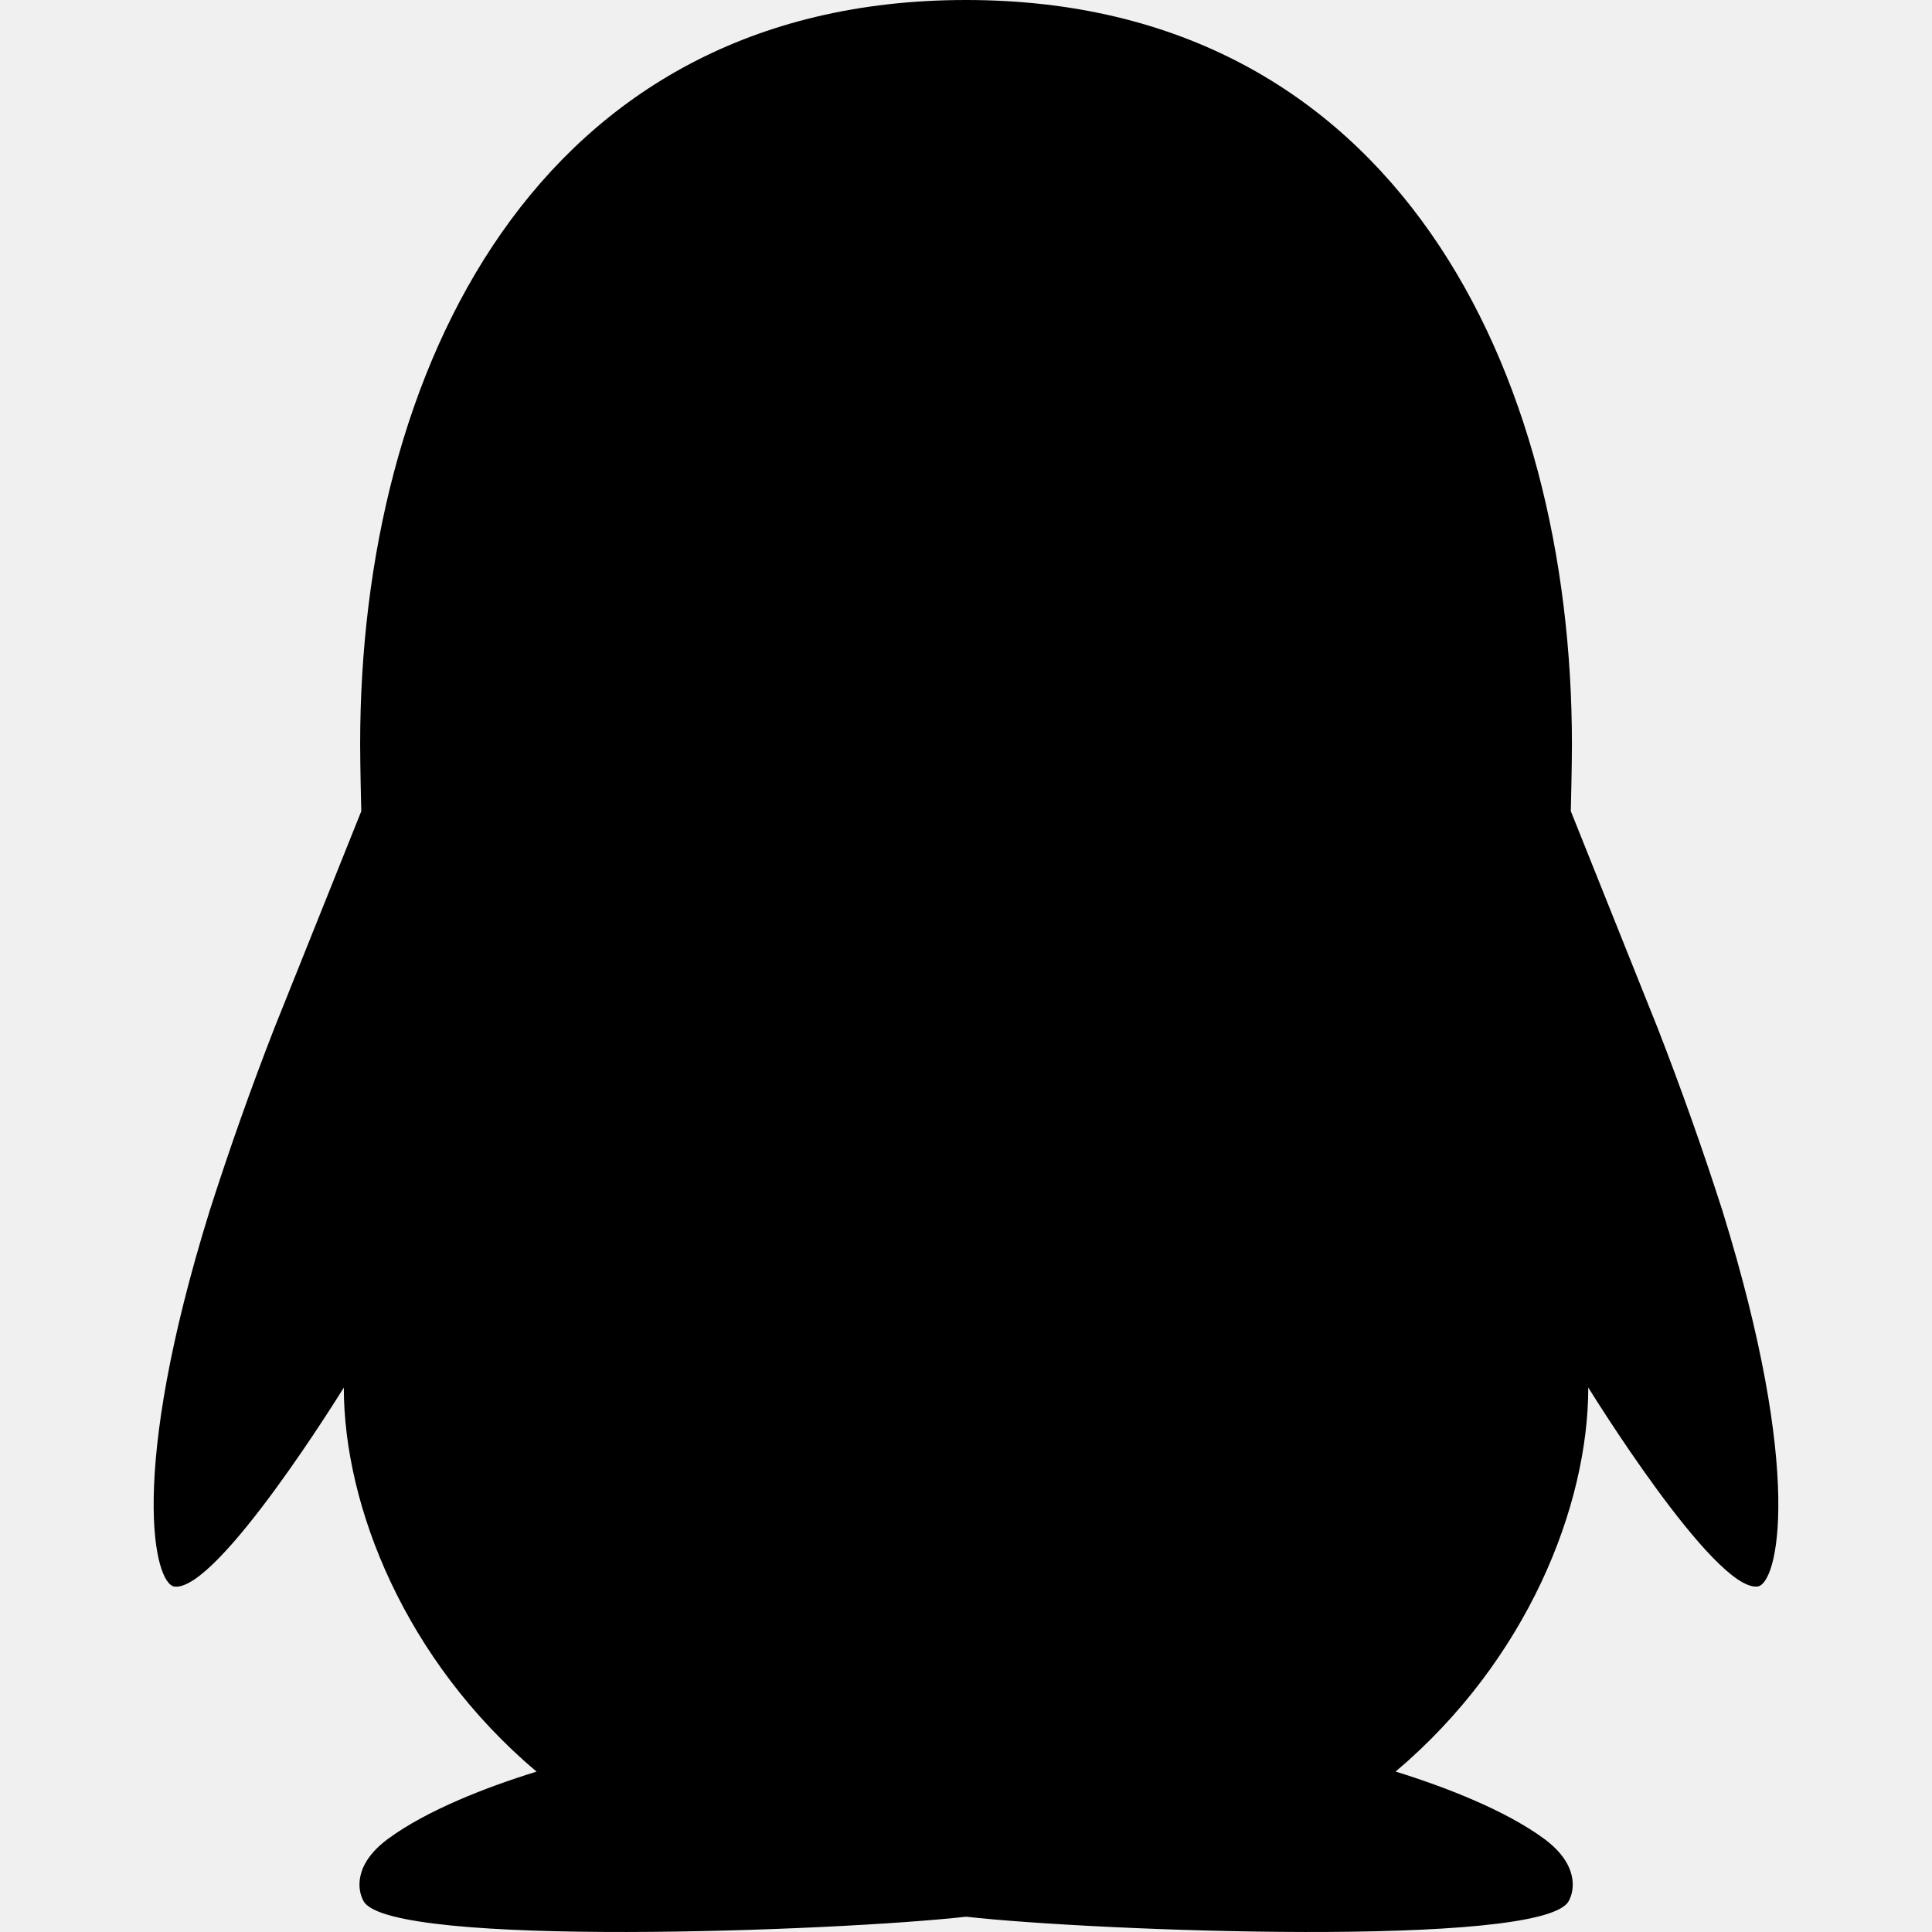
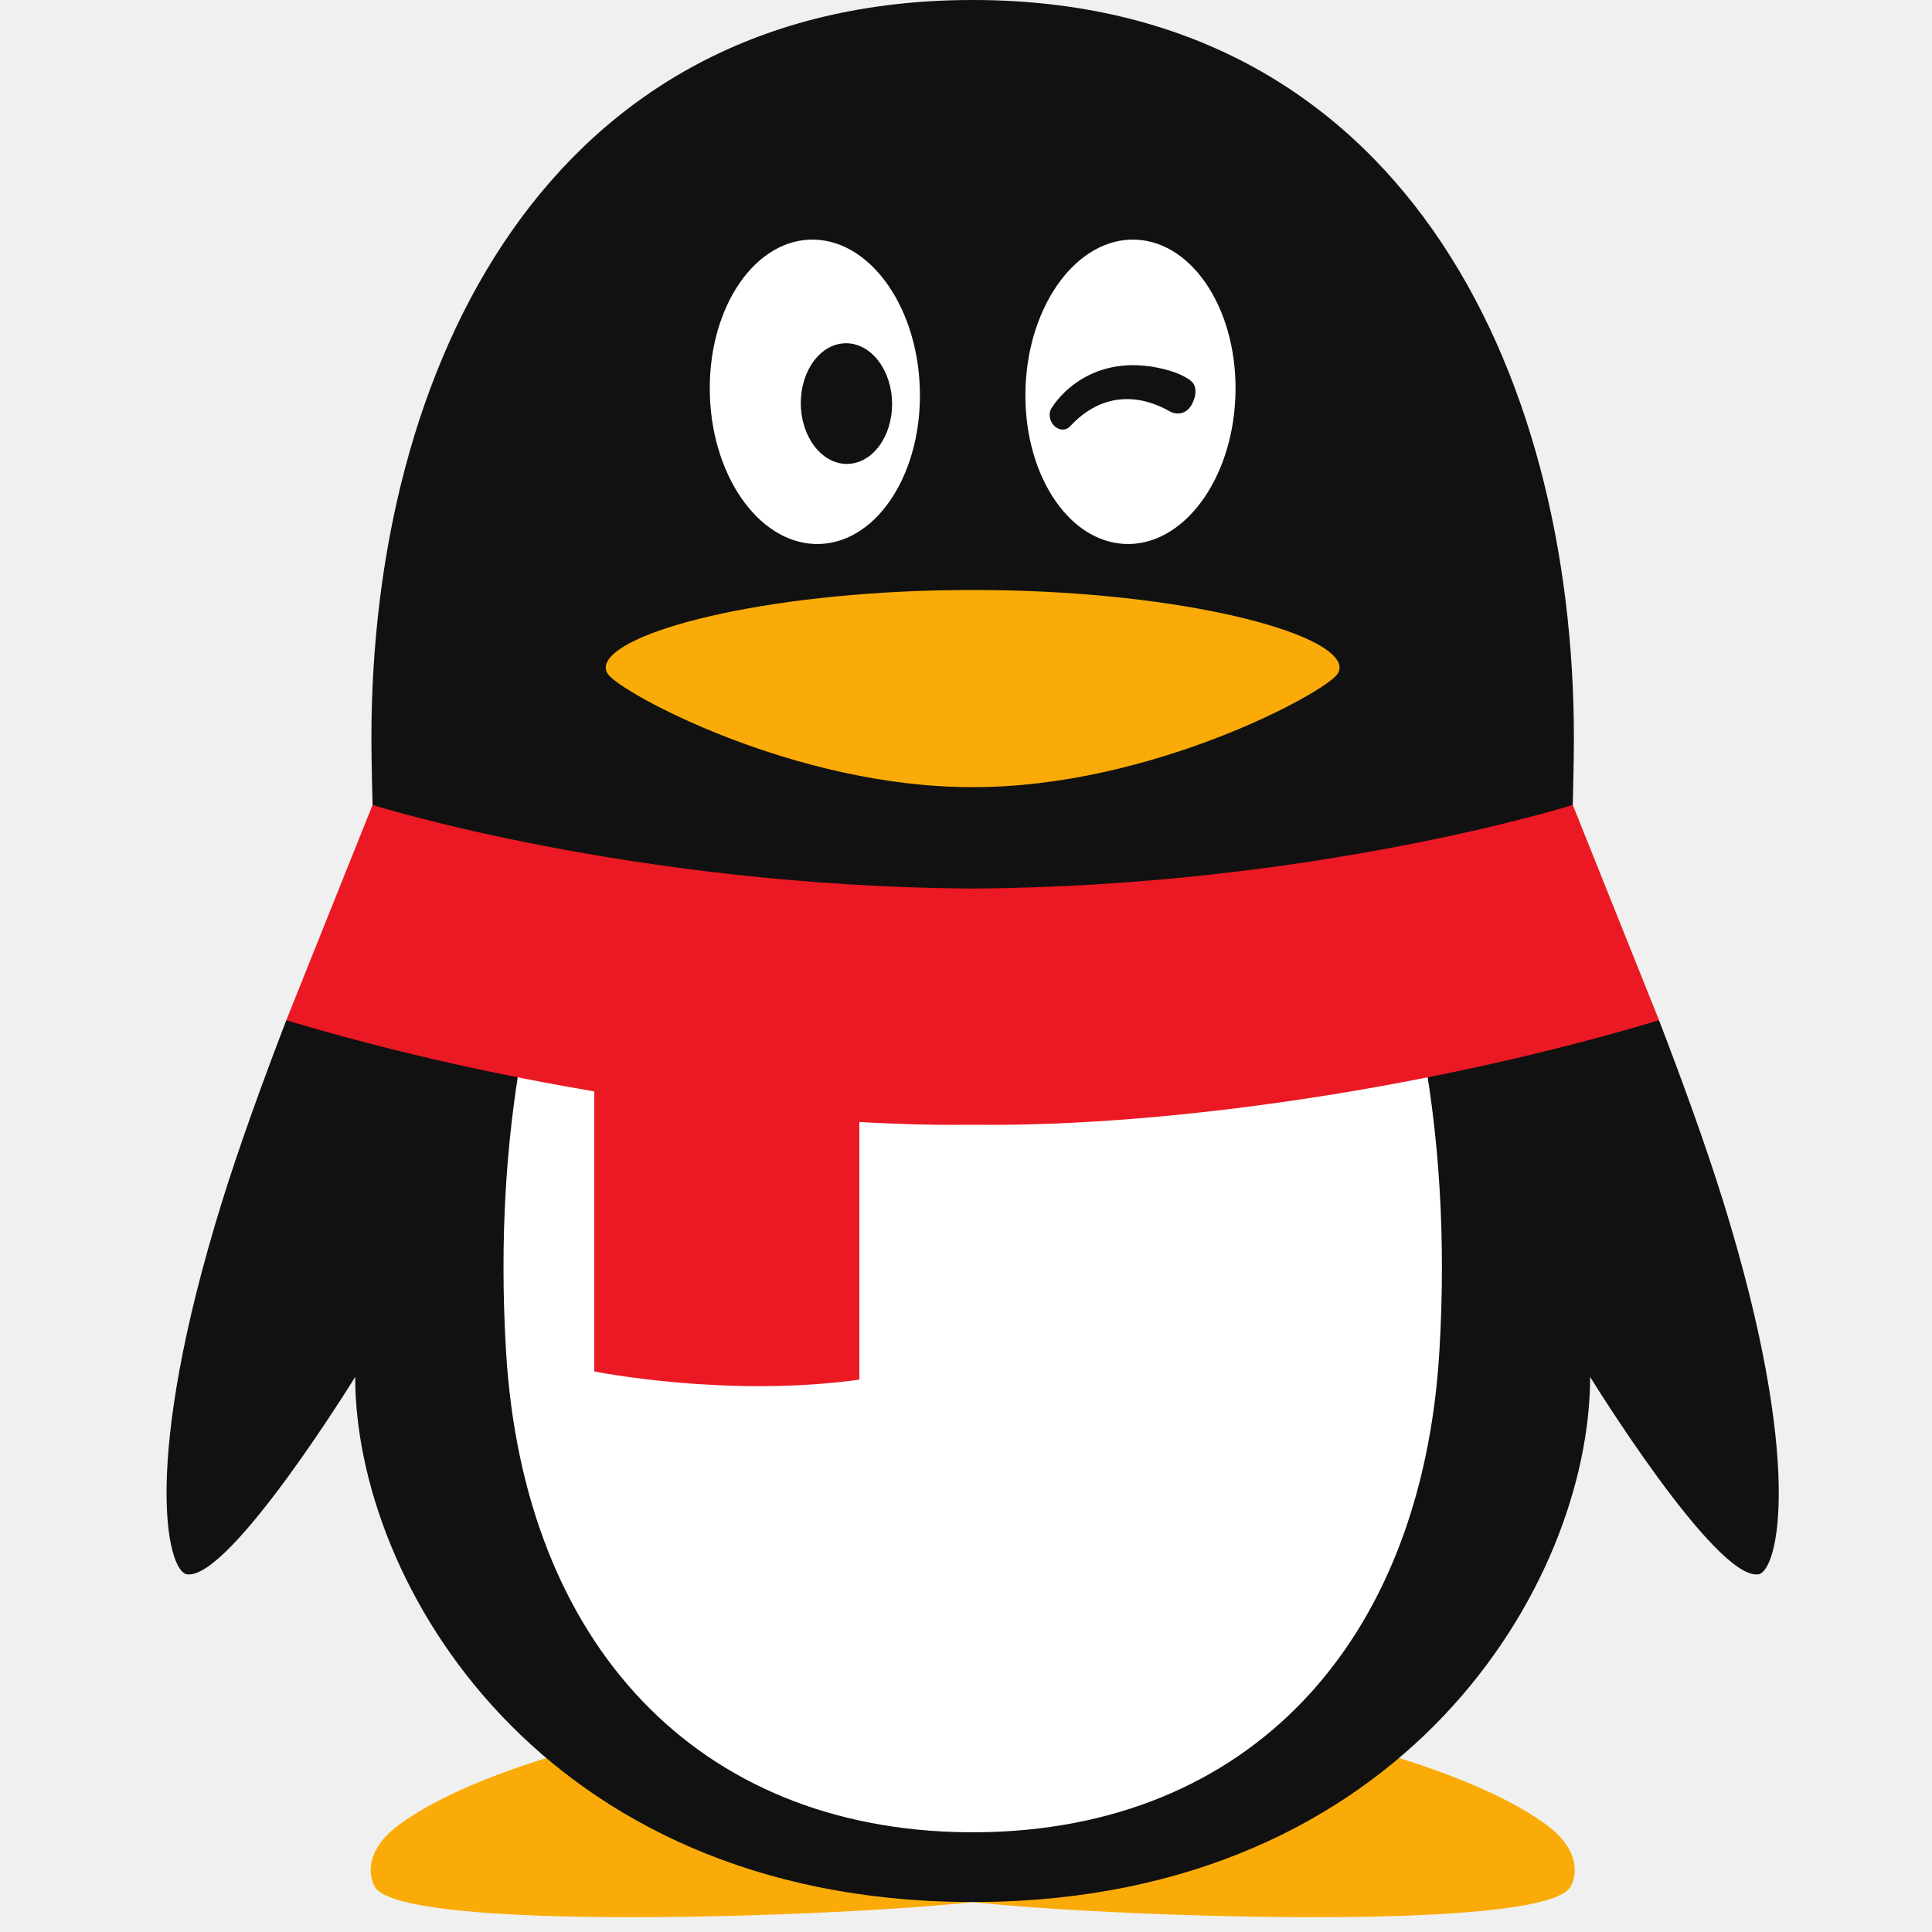
- <svg xmlns="http://www.w3.org/2000/svg" stroke-width="0" fill="currentColor" role="img" viewBox="0 0 24 24">
-   <path d="M21.395 15.035a40 40 0 0 0-.803-2.264l-1.079-2.695c.001-.032.014-.562.014-.836C19.526 4.632 17.351 0 12 0S4.474 4.632 4.474 9.241c0 .274.013.804.014.836l-1.08 2.695a39 39 0 0 0-.802 2.264c-1.021 3.283-.69 4.643-.438 4.673.54.065 2.103-2.472 2.103-2.472 0 1.469.756 3.387 2.394 4.771-.612.188-1.363.479-1.845.835-.434.32-.379.646-.301.778.343.578 5.883.369 7.482.189 1.6.18 7.14.389 7.483-.189.078-.132.132-.458-.301-.778-.483-.356-1.233-.646-1.846-.836 1.637-1.384 2.393-3.302 2.393-4.771 0 0 1.563 2.537 2.103 2.472.251-.03.581-1.39-.438-4.673" />
+ <svg xmlns="http://www.w3.org/2000/svg" height="86" width="86" viewBox="0 0 120 145">
+   <path fill="#faab07" d="M60.503 142.237c-12.533 0-24.038-4.195-31.445-10.46-3.762 1.124-8.574 2.932-11.61 5.175-2.6 1.918-2.275 3.874-1.807 4.663 2.056 3.47 35.273 2.216 44.862 1.136zm0 0c12.535 0 24.039-4.195 31.447-10.46 3.76 1.124 8.573 2.932 11.61 5.175 2.598 1.918 2.274 3.874 1.805 4.663-2.056 3.47-35.272 2.216-44.862 1.136zm0 0" />
+   <path fill="#111111" d="M60.576 67.119c20.698-.14 37.286-4.147 42.907-5.683 1.34-.367 2.056-1.024 2.056-1.024.005-.189.085-3.37.085-5.01C105.624 27.768 92.58.001 60.5 0 28.42.001 15.375 27.769 15.375 55.401c0 1.642.08 4.822.086 5.01 0 0 .583.615 1.65.913 5.19 1.444 22.09 5.65 43.312 5.795zm56.245 23.02c-1.283-4.129-3.034-8.944-4.808-13.568 0 0-1.02-.126-1.537.023-15.913 4.623-35.202 7.57-49.9 7.392h-.153c-14.616.175-33.774-2.737-49.634-7.315-.606-.175-1.802-.1-1.802-.1-1.774 4.624-3.525 9.44-4.808 13.568-6.119 19.69-4.136 27.838-2.627 28.02 3.239.392 12.606-14.821 12.606-14.821 0 15.459 13.957 39.195 45.918 39.413h.848c31.96-.218 45.917-23.954 45.917-39.413 0 0 9.368 15.213 12.607 14.822 1.508-.183 3.491-8.332-2.627-28.021" />
+   <path fill="#fff" d="M49.085 40.824c-4.352.197-8.07-4.76-8.304-11.063-.236-6.305 3.098-11.576 7.45-11.773 4.347-.195 8.064 4.76 8.3 11.065.238 6.306-3.097 11.577-7.446 11.771m31.133-11.063c-.233 6.302-3.951 11.26-8.303 11.063-4.35-.195-7.684-5.465-7.446-11.77.236-6.305 3.952-11.26 8.3-11.066 4.352.197 7.686 5.468 7.449 11.773" />
+   <path fill="#faab07" d="M87.952 49.725C86.79 47.15 75.077 44.28 60.578 44.28h-.156c-14.5 0-26.212 2.87-27.375 5.446a.863.863 0 00-.085.367.88.88 0 00.16.496c.98 1.427 13.985 8.487 27.3 8.487h.156c13.314 0 26.319-7.058 27.299-8.487a.873.873 0 00.16-.498.856.856 0 00-.085-.365" />
+   <path fill="#111111" d="M54.434 29.854c.199 2.49-1.167 4.702-3.046 4.943-1.883.242-3.568-1.58-3.768-4.07-.197-2.492 1.167-4.704 3.043-4.944 1.886-.244 3.574 1.58 3.771 4.07m11.956.833c.385-.689 3.004-4.312 8.427-2.993 1.425.347 2.084.857 2.223 1.057.205.296.262.718.053 1.286-.412 1.126-1.263 1.095-1.734.875-.305-.142-4.082-2.66-7.562 1.097-.24.257-.668.346-1.073.04-.407-.308-.574-.93-.334-1.362" />
+   <path fill="#fff" d="M60.576 83.08h-.153c-9.996.12-22.116-1.204-33.854-3.518-1.004 5.818-1.61 13.132-1.09 21.853 1.316 22.043 14.407 35.9 34.614 36.1h.82c20.208-.2 33.298-14.057 34.616-36.1.52-8.723-.087-16.035-1.092-21.854-11.739 2.315-23.862 3.64-33.86 3.518" />
+   <path fill="#eb1923" d="M32.102 81.235v21.693s9.937 2.004 19.893.616V83.535c-6.307-.357-13.109-1.152-19.893-2.3" />
+   <path fill="#eb1923" d="M105.539 60.412s-19.33 6.102-44.963 6.275h-.153c-25.591-.172-44.896-6.255-44.962-6.275L8.987 76.57c16.193 4.882 36.261 8.028 51.436 7.845h.153c15.175.183 35.242-2.963 51.437-7.845zm0 0" />
</svg>
